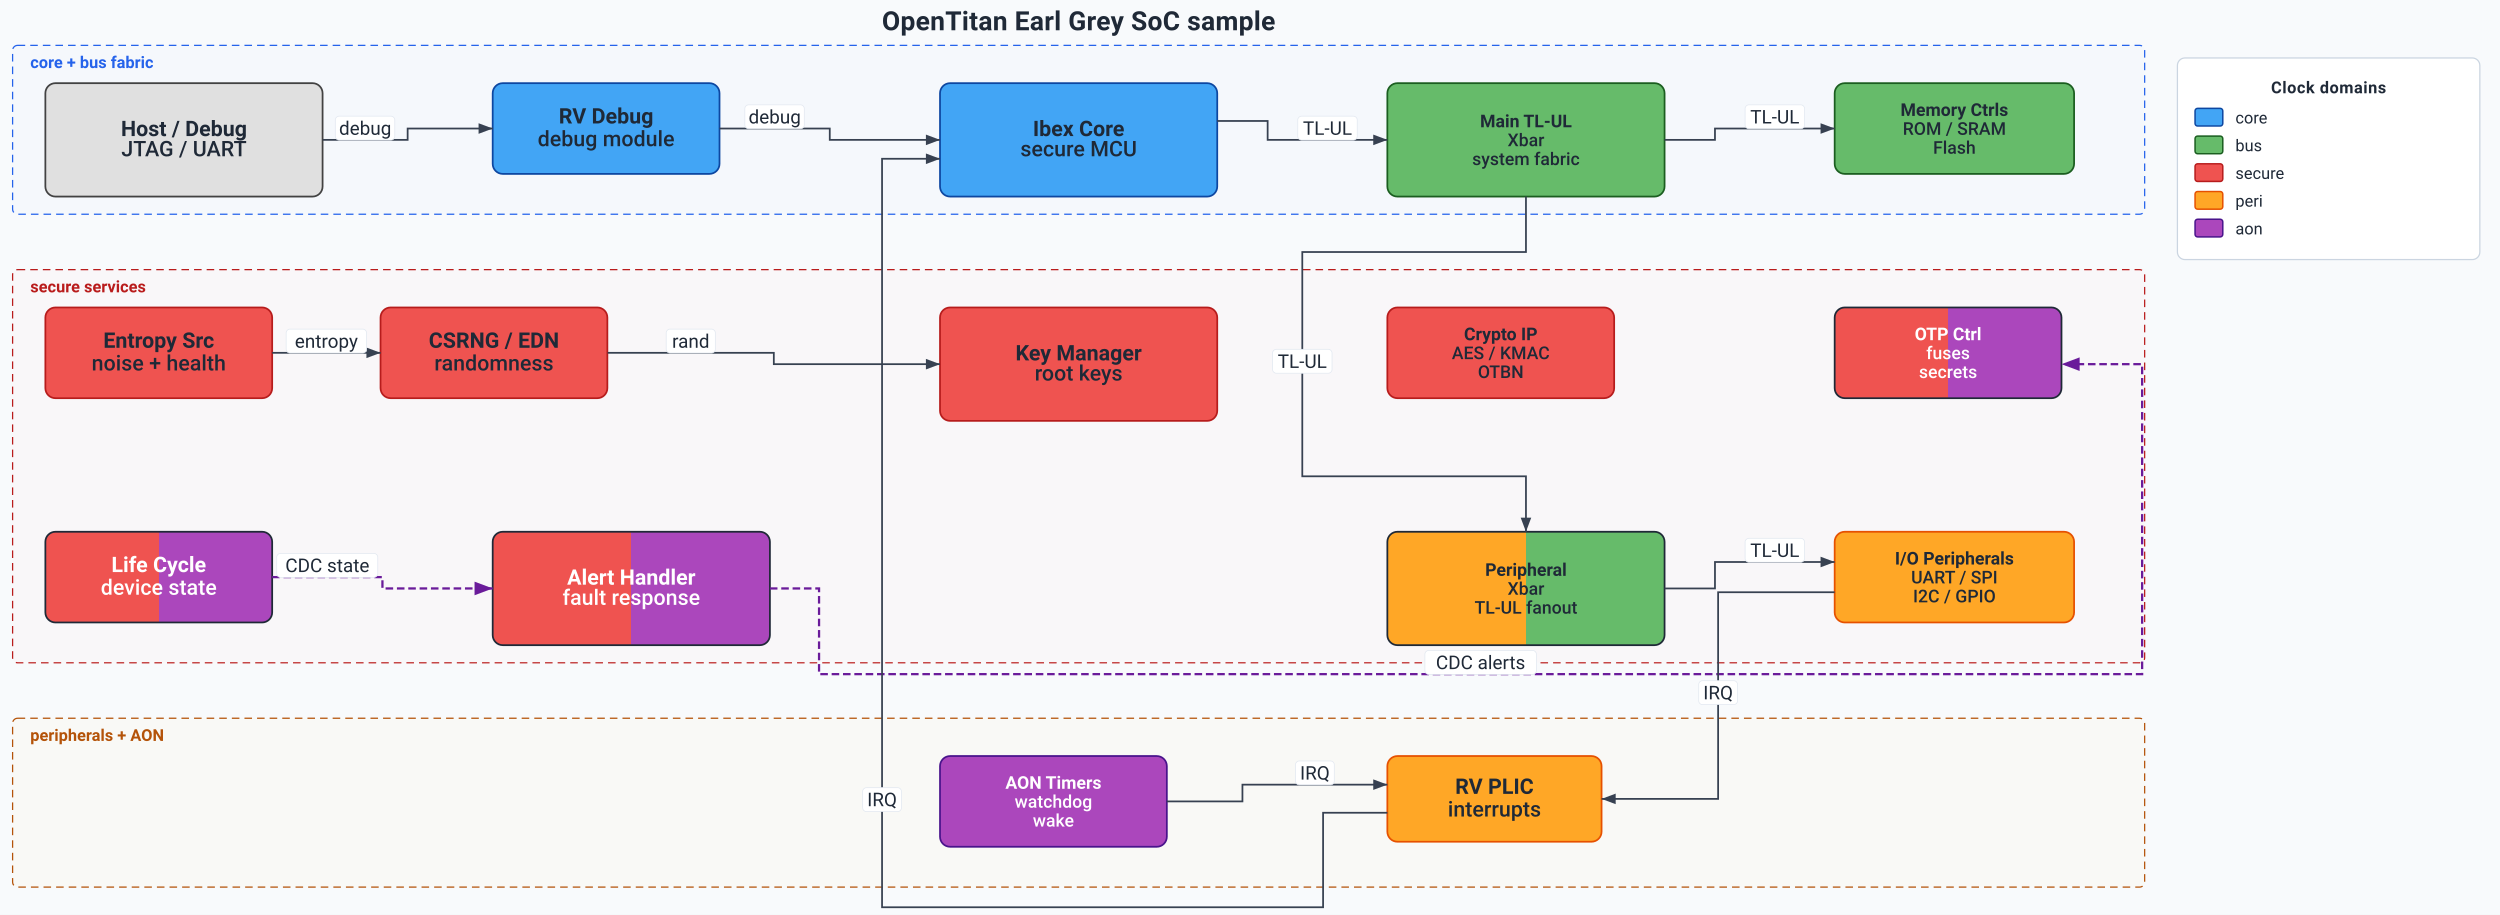
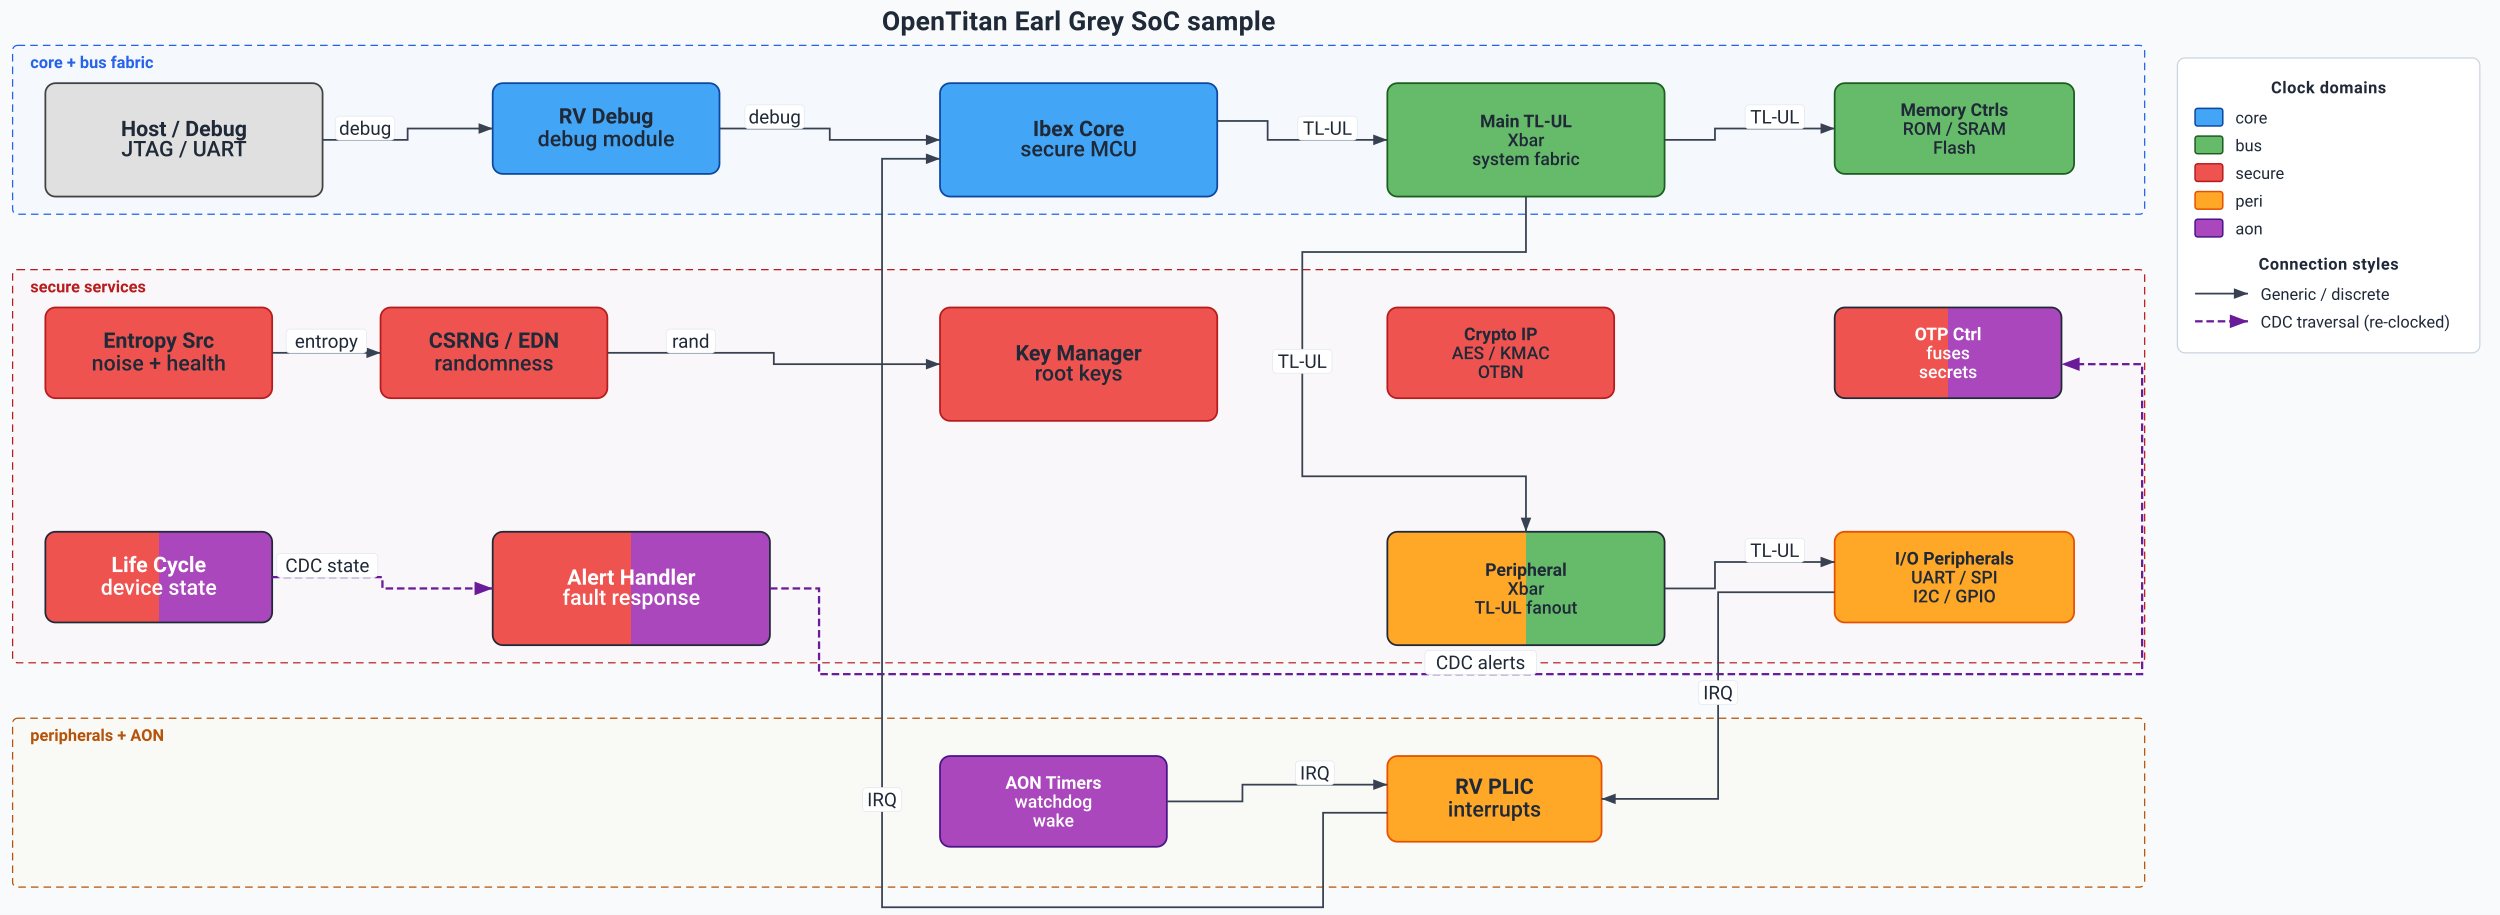
<svg xmlns="http://www.w3.org/2000/svg" width="1984" height="726" viewBox="0 0 1984 726" font-family="ui-sans-serif, system-ui, -apple-system, 'Segoe UI', Roboto, 'Helvetica Neue', Arial, sans-serif" style="background:#f8fafc">
  <defs>
    <marker id="ah-solid" markerWidth="9" markerHeight="9" refX="8" refY="3" orient="auto">
      <path d="M0,0 L0,6 L8,3 z" fill="#1f2937" />
    </marker>
    <marker id="ah-thin" markerWidth="9" markerHeight="9" refX="8" refY="3" orient="auto">
      <path d="M0,0 L0,6 L8,3 z" fill="#374151" />
    </marker>
    <marker id="ah-stream" markerWidth="9" markerHeight="9" refX="8" refY="3" orient="auto">
      <path d="M0,0 L0,6 L8,3 z" fill="#5C5C00" />
    </marker>
    <marker id="ah-axil" markerWidth="9" markerHeight="9" refX="8" refY="3" orient="auto">
      <path d="M0,0 L0,6 L8,3 z" fill="#0D47A1" />
    </marker>
    <marker id="ah-cdc" markerWidth="9" markerHeight="9" refX="8" refY="3" orient="auto">
      <path d="M0,0 L0,6 L8,3 z" fill="#6A1B9A" />
    </marker>
    <marker id="ah-open" markerWidth="9" markerHeight="9" refX="8" refY="3" orient="auto">
      <path d="M0.5,0.5 L0.5,5.5 L8,3 z" fill="#f8fafc" stroke="#1f2937" stroke-width="1" />
    </marker>
    <linearGradient id="grad-otp_ctrl" x1="0%" y1="0%" x2="100%" y2="0%">
      <stop offset="50%" stop-color="#EF5350" />
      <stop offset="50%" stop-color="#AB47BC" />
    </linearGradient>
    <linearGradient id="grad-lc_ctrl" x1="0%" y1="0%" x2="100%" y2="0%">
      <stop offset="50%" stop-color="#EF5350" />
      <stop offset="50%" stop-color="#AB47BC" />
    </linearGradient>
    <linearGradient id="grad-alert_handler" x1="0%" y1="0%" x2="100%" y2="0%">
      <stop offset="50%" stop-color="#EF5350" />
      <stop offset="50%" stop-color="#AB47BC" />
    </linearGradient>
    <linearGradient id="grad-xbar_peri" x1="0%" y1="0%" x2="100%" y2="0%">
      <stop offset="50%" stop-color="#FFA726" />
      <stop offset="50%" stop-color="#66BB6A" />
    </linearGradient>
  </defs>
  <rect width="1984" height="726" fill="#f8fafc" id="_canvas_bg" />
  <text x="856.0" y="24" text-anchor="middle" font-size="21" font-weight="600" fill="#1f2937" letter-spacing="0.2">OpenTitan Earl Grey SoC sample</text>
  <rect id="band_core_bus" x="10" y="36" width="1692" height="134" fill="#DBEAFE" fill-opacity="0.1" stroke="#2563EB" stroke-width="1" stroke-dasharray="6,4" rx="4" />
  <text x="24" y="54" font-size="13" font-weight="700" fill="#2563EB">core + bus fabric</text>
  <rect id="band_secure_services" x="10" y="214" width="1692" height="312" fill="#FEE2E2" fill-opacity="0.1" stroke="#B91C1C" stroke-width="1" stroke-dasharray="6,4" rx="4" />
  <text x="24" y="232" font-size="13" font-weight="700" fill="#B91C1C">secure services</text>
  <rect id="band_peripheral_aon" x="10" y="570" width="1692" height="134" fill="#FEF3C7" fill-opacity="0.1" stroke="#B45309" stroke-width="1" stroke-dasharray="6,4" rx="4" />
  <text x="24" y="588" font-size="13" font-weight="700" fill="#B45309">peripherals + AON</text>
  <rect id="host" x="36" y="66" width="220" height="90" fill="#E0E0E0" stroke="#424242" stroke-width="1.4" rx="8" />
  <text x="146" y="108" text-anchor="middle" font-size="17" font-weight="600" fill="#1f2937">Host / Debug</text>
  <text x="146" y="124" text-anchor="middle" font-size="17" font-weight="500" fill="#1f2937">JTAG / UART</text>
  <rect id="rv_dm" x="391" y="66" width="180" height="72" fill="#42A5F5" stroke="#0D47A1" stroke-width="1.4" rx="8" />
  <text x="481" y="98" text-anchor="middle" font-size="17" font-weight="600" fill="#1f2937">RV Debug</text>
  <text x="481" y="116" text-anchor="middle" font-size="17" font-weight="500" fill="#1f2937">debug module</text>
  <rect id="ibex" x="746" y="66" width="220" height="90" fill="#42A5F5" stroke="#0D47A1" stroke-width="1.4" rx="8" />
  <text x="856" y="108" text-anchor="middle" font-size="17" font-weight="600" fill="#1f2937">Ibex Core</text>
  <text x="856" y="124" text-anchor="middle" font-size="17" font-weight="500" fill="#1f2937">secure MCU</text>
  <rect id="xbar_main" x="1101" y="66" width="220" height="90" fill="#66BB6A" stroke="#1B5E20" stroke-width="1.4" rx="8" />
  <text x="1211" y="101" text-anchor="middle" font-size="14" font-weight="600" fill="#1f2937">Main TL-UL</text>
  <text x="1211" y="116" text-anchor="middle" font-size="14" font-weight="500" fill="#1f2937">Xbar</text>
  <text x="1211" y="131" text-anchor="middle" font-size="14" font-weight="500" fill="#1f2937">system fabric</text>
  <rect id="mem_ctrls" x="1456" y="66" width="190" height="72" fill="#66BB6A" stroke="#1B5E20" stroke-width="1.4" rx="8" />
  <text x="1551" y="92" text-anchor="middle" font-size="14" font-weight="600" fill="#1f2937">Memory Ctrls</text>
  <text x="1551" y="107" text-anchor="middle" font-size="14" font-weight="500" fill="#1f2937">ROM / SRAM</text>
  <text x="1551" y="122" text-anchor="middle" font-size="14" font-weight="500" fill="#1f2937">Flash</text>
  <rect id="entropy" x="36" y="244" width="180" height="72" fill="#EF5350" stroke="#B71C1C" stroke-width="1.4" rx="8" />
  <text x="126" y="276" text-anchor="middle" font-size="17" font-weight="600" fill="#1f2937">Entropy Src</text>
  <text x="126" y="294" text-anchor="middle" font-size="17" font-weight="500" fill="#1f2937">noise + health</text>
  <rect id="csrng_edn" x="302" y="244" width="180" height="72" fill="#EF5350" stroke="#B71C1C" stroke-width="1.4" rx="8" />
  <text x="392" y="276" text-anchor="middle" font-size="17" font-weight="600" fill="#1f2937">CSRNG / EDN</text>
  <text x="392" y="294" text-anchor="middle" font-size="17" font-weight="500" fill="#1f2937">randomness</text>
  <rect id="keymgr" x="746" y="244" width="220" height="90" fill="#EF5350" stroke="#B71C1C" stroke-width="1.4" rx="8" />
  <text x="856" y="286" text-anchor="middle" font-size="17" font-weight="600" fill="#1f2937">Key Manager</text>
  <text x="856" y="302" text-anchor="middle" font-size="17" font-weight="500" fill="#1f2937">root keys</text>
  <rect id="crypto" x="1101" y="244" width="180" height="72" fill="#EF5350" stroke="#B71C1C" stroke-width="1.4" rx="8" />
  <text x="1191" y="270" text-anchor="middle" font-size="14" font-weight="600" fill="#1f2937">Crypto IP</text>
  <text x="1191" y="285" text-anchor="middle" font-size="14" font-weight="500" fill="#1f2937">AES / KMAC</text>
  <text x="1191" y="300" text-anchor="middle" font-size="14" font-weight="500" fill="#1f2937">OTBN</text>
  <rect id="otp_ctrl" x="1456" y="244" width="180" height="72" fill="url(#grad-otp_ctrl)" stroke="#1f2937" stroke-width="1.4" rx="8" />
  <text x="1546" y="270" text-anchor="middle" font-size="14" font-weight="600" fill="#ffffff">OTP Ctrl</text>
  <text x="1546" y="285" text-anchor="middle" font-size="14" font-weight="500" fill="#ffffff">fuses</text>
  <text x="1546" y="300" text-anchor="middle" font-size="14" font-weight="500" fill="#ffffff">secrets</text>
  <rect id="lc_ctrl" x="36" y="422" width="180" height="72" fill="url(#grad-lc_ctrl)" stroke="#1f2937" stroke-width="1.4" rx="8" />
  <text x="126" y="454" text-anchor="middle" font-size="17" font-weight="600" fill="#ffffff">Life Cycle</text>
  <text x="126" y="472" text-anchor="middle" font-size="17" font-weight="500" fill="#ffffff">device state</text>
  <rect id="alert_handler" x="391" y="422" width="220" height="90" fill="url(#grad-alert_handler)" stroke="#1f2937" stroke-width="1.4" rx="8" />
  <text x="501" y="464" text-anchor="middle" font-size="17" font-weight="600" fill="#ffffff">Alert Handler</text>
  <text x="501" y="480" text-anchor="middle" font-size="17" font-weight="500" fill="#ffffff">fault response</text>
  <rect id="xbar_peri" x="1101" y="422" width="220" height="90" fill="url(#grad-xbar_peri)" stroke="#1f2937" stroke-width="1.4" rx="8" />
  <text x="1211" y="457" text-anchor="middle" font-size="14" font-weight="600" fill="#1f2937">Peripheral</text>
  <text x="1211" y="472" text-anchor="middle" font-size="14" font-weight="500" fill="#1f2937">Xbar</text>
  <text x="1211" y="487" text-anchor="middle" font-size="14" font-weight="500" fill="#1f2937">TL-UL fanout</text>
  <rect id="peripherals" x="1456" y="422" width="190" height="72" fill="#FFA726" stroke="#E65100" stroke-width="1.4" rx="8" />
  <text x="1551" y="448" text-anchor="middle" font-size="14" font-weight="600" fill="#1f2937">I/O Peripherals</text>
  <text x="1551" y="463" text-anchor="middle" font-size="14" font-weight="500" fill="#1f2937">UART / SPI</text>
  <text x="1551" y="478" text-anchor="middle" font-size="14" font-weight="500" fill="#1f2937">I2C / GPIO</text>
  <rect id="aon_timer" x="746" y="600" width="180" height="72" fill="#AB47BC" stroke="#4A148C" stroke-width="1.4" rx="8" />
  <text x="836" y="626" text-anchor="middle" font-size="14" font-weight="600" fill="#ffffff">AON Timers</text>
  <text x="836" y="641" text-anchor="middle" font-size="14" font-weight="500" fill="#ffffff">watchdog</text>
  <text x="836" y="656" text-anchor="middle" font-size="14" font-weight="500" fill="#ffffff">wake</text>
  <rect id="rv_plic" x="1101" y="600" width="170" height="68" fill="#FFA726" stroke="#E65100" stroke-width="1.4" rx="8" />
  <text x="1186" y="630" text-anchor="middle" font-size="17" font-weight="600" fill="#1f2937">RV PLIC</text>
  <text x="1186" y="648" text-anchor="middle" font-size="17" font-weight="500" fill="#1f2937">interrupts</text>
  <path id="edge_host_to_rv_dm" d="M 256.0,111.0 L 323.5,111.0 L 323.5,102.0 L 391.0,102.0" stroke="#374151" stroke-width="1.4" fill="none" marker-end="url(#ah-thin)" />
  <rect x="266.1" y="92.2" width="47.2" height="19.0" fill="#ffffff" stroke="#e2e8f0" stroke-width="0.6" rx="3" />
  <text x="289.8" y="107.0" text-anchor="middle" font-size="15" fill="#1f2937">debug</text>
  <path id="edge_rv_dm_to_ibex" d="M 571.0,102.0 L 658.5,102.0 L 658.5,111.0 L 746.0,111.0" stroke="#374151" stroke-width="1.4" fill="none" marker-end="url(#ah-thin)" />
  <rect x="591.1" y="83.2" width="47.2" height="19.0" fill="#ffffff" stroke="#e2e8f0" stroke-width="0.6" rx="3" />
  <text x="614.8" y="98.0" text-anchor="middle" font-size="15" fill="#1f2937">debug</text>
  <path id="edge_ibex_to_xbar_main" d="M 966.0,96.0 L 1006.0,96.0 L 1006.0,111.0 L 1101.0,111.0" stroke="#374151" stroke-width="1.4" fill="none" marker-end="url(#ah-thin)" />
  <rect x="1029.9" y="92.2" width="47.2" height="19.0" fill="#ffffff" stroke="#e2e8f0" stroke-width="0.6" rx="3" />
  <text x="1053.5" y="107.0" text-anchor="middle" font-size="15" fill="#1f2937">TL-UL</text>
  <path id="edge_xbar_main_to_mem_ctrls" d="M 1321.0,111.0 L 1361.0,111.0 L 1361.0,102.0 L 1456.0,102.0" stroke="#374151" stroke-width="1.4" fill="none" marker-end="url(#ah-thin)" />
  <rect x="1384.9" y="83.2" width="47.2" height="19.0" fill="#ffffff" stroke="#e2e8f0" stroke-width="0.6" rx="3" />
  <text x="1408.5" y="98.0" text-anchor="middle" font-size="15" fill="#1f2937">TL-UL</text>
  <path id="edge_xbar_main_to_xbar_peri" d="M 1211.0,156.0 L 1211.0,200.0 L 1033.5,200.0 L 1033.5,378.0 L 1211.0,378.0 L 1211.0,422.0" stroke="#374151" stroke-width="1.4" fill="none" marker-end="url(#ah-thin)" />
  <rect x="1009.9" y="277.2" width="47.2" height="19.0" fill="#ffffff" stroke="#e2e8f0" stroke-width="0.6" rx="3" />
  <text x="1033.5" y="292.0" text-anchor="middle" font-size="15" fill="#1f2937">TL-UL</text>
  <path id="edge_entropy_to_csrng_edn" d="M 216.0,280.0 L 302.0,280.0" stroke="#374151" stroke-width="1.4" fill="none" marker-end="url(#ah-thin)" />
  <rect x="227.1" y="261.2" width="63.8" height="19.0" fill="#ffffff" stroke="#e2e8f0" stroke-width="0.6" rx="3" />
  <text x="259.0" y="276.0" text-anchor="middle" font-size="15" fill="#1f2937">entropy</text>
  <path id="edge_csrng_edn_to_keymgr" d="M 482.2,280.0 L 614.1,280.0 L 614.1,289.0 L 746.0,289.0" stroke="#374151" stroke-width="1.4" fill="none" marker-end="url(#ah-thin)" />
  <rect x="528.7" y="261.2" width="39.0" height="19.0" fill="#ffffff" stroke="#e2e8f0" stroke-width="0.6" rx="3" />
  <text x="548.2" y="276.0" text-anchor="middle" font-size="15" fill="#1f2937">rand</text>
  <path id="edge_lc_ctrl_to_alert_handler" d="M 216.0,458.0 L 303.5,458.0 L 303.5,467.0 L 391.0,467.0" stroke="#6A1B9A" stroke-width="1.8" fill="none" marker-end="url(#ah-cdc)" stroke-dasharray="6,3" />
  <rect x="219.6" y="439.2" width="80.2" height="19.0" fill="#ffffff" stroke="#e2e8f0" stroke-width="0.6" rx="3" />
  <text x="259.8" y="454.0" text-anchor="middle" font-size="15" fill="#1f2937">CDC state</text>
  <path id="edge_alert_handler_to_otp_ctrl" d="M 611.0,467.0 L 650.0,467.0 L 650.0,535.0 L 1700.0,535.0 L 1700.0,289.0 L 1636.0,289.0" stroke="#6A1B9A" stroke-width="1.8" fill="none" marker-end="url(#ah-cdc)" stroke-dasharray="6,3" />
  <rect x="1130.8" y="516.2" width="88.5" height="19.0" fill="#ffffff" stroke="#e2e8f0" stroke-width="0.6" rx="3" />
  <text x="1175.0" y="531.0" text-anchor="middle" font-size="15" fill="#1f2937">CDC alerts</text>
  <path id="edge_xbar_peri_to_peripherals" d="M 1321.0,467.0 L 1361.0,467.0 L 1361.0,446.0 L 1456.0,446.0" stroke="#374151" stroke-width="1.4" fill="none" marker-end="url(#ah-thin)" />
  <rect x="1384.9" y="427.2" width="47.2" height="19.0" fill="#ffffff" stroke="#e2e8f0" stroke-width="0.6" rx="3" />
  <text x="1408.5" y="442.0" text-anchor="middle" font-size="15" fill="#1f2937">TL-UL</text>
  <path id="edge_peripherals_to_rv_plic" d="M 1456.0,470.0 L 1363.5,470.0 L 1363.5,634.0 L 1271.0,634.0" stroke="#374151" stroke-width="1.4" fill="none" marker-end="url(#ah-thin)" />
  <rect x="1348.1" y="540.2" width="30.8" height="19.0" fill="#ffffff" stroke="#e2e8f0" stroke-width="0.6" rx="3" />
  <text x="1363.5" y="555.0" text-anchor="middle" font-size="15" fill="#1f2937">IRQ</text>
  <path id="edge_aon_timer_to_rv_plic" d="M 926.0,636.0 L 986.0,636.0 L 986.0,622.7 L 1101.0,622.7" stroke="#374151" stroke-width="1.4" fill="none" marker-end="url(#ah-thin)" />
  <rect x="1028.1" y="603.9" width="30.8" height="19.0" fill="#ffffff" stroke="#e2e8f0" stroke-width="0.6" rx="3" />
  <text x="1043.5" y="618.7" text-anchor="middle" font-size="15" fill="#1f2937">IRQ</text>
  <path id="edge_rv_plic_to_ibex" d="M 1101.0,645.0 L 1050.0,645.0 L 1050.0,720.0 L 700.0,720.0 L 700.0,126.0 L 746.0,126.0" stroke="#374151" stroke-width="1.4" fill="none" marker-end="url(#ah-thin)" />
  <rect x="684.6" y="625.1" width="30.8" height="19.0" fill="#ffffff" stroke="#e2e8f0" stroke-width="0.6" rx="3" />
  <text x="700.0" y="639.8" text-anchor="middle" font-size="15" fill="#1f2937">IRQ</text>
-   <rect id="legend_card" x="1728" y="46" width="240" height="160" fill="#ffffff" stroke="#cbd5e1" stroke-width="1" rx="6" />
+   <rect id="legend_card" x="1728" y="46" width="240" height="234" fill="#ffffff" stroke="#cbd5e1" stroke-width="1" rx="6" />
  <text x="1848" y="74" text-anchor="middle" font-size="13" font-weight="700" fill="#1f2937" letter-spacing="0.4">Clock domains</text>
  <rect x="1742" y="86" width="22" height="14" fill="#42A5F5" stroke="#0D47A1" stroke-width="1.2" rx="2" />
  <text x="1774" y="98" font-size="13" fill="#1f2937">core</text>
  <rect x="1742" y="108" width="22" height="14" fill="#66BB6A" stroke="#1B5E20" stroke-width="1.2" rx="2" />
  <text x="1774" y="120" font-size="13" fill="#1f2937">bus</text>
  <rect x="1742" y="130" width="22" height="14" fill="#EF5350" stroke="#B71C1C" stroke-width="1.2" rx="2" />
  <text x="1774" y="142" font-size="13" fill="#1f2937">secure</text>
  <rect x="1742" y="152" width="22" height="14" fill="#FFA726" stroke="#E65100" stroke-width="1.2" rx="2" />
  <text x="1774" y="164" font-size="13" fill="#1f2937">peri</text>
  <rect x="1742" y="174" width="22" height="14" fill="#AB47BC" stroke="#4A148C" stroke-width="1.2" rx="2" />
  <text x="1774" y="186" font-size="13" fill="#1f2937">aon</text>
+   <text x="1848" y="214" text-anchor="middle" font-size="13" font-weight="700" fill="#1f2937" letter-spacing="0.4">Connection styles</text>
+   <path id="legend-arrow-generic" d="M 1742,233.0 L 1784,233.0" stroke="#374151" stroke-width="1.4" fill="none" marker-end="url(#ah-thin)" />
+   <text x="1794" y="238" font-size="13" fill="#1f2937">Generic / discrete</text>
+   <path id="legend-arrow-cdc" d="M 1742,255.0 L 1784,255.0" stroke="#6A1B9A" stroke-width="1.8" fill="none" marker-end="url(#ah-cdc)" stroke-dasharray="6,3" />
+   <text x="1794" y="260" font-size="13" fill="#1f2937">CDC traversal (re-clocked)</text>
</svg>
